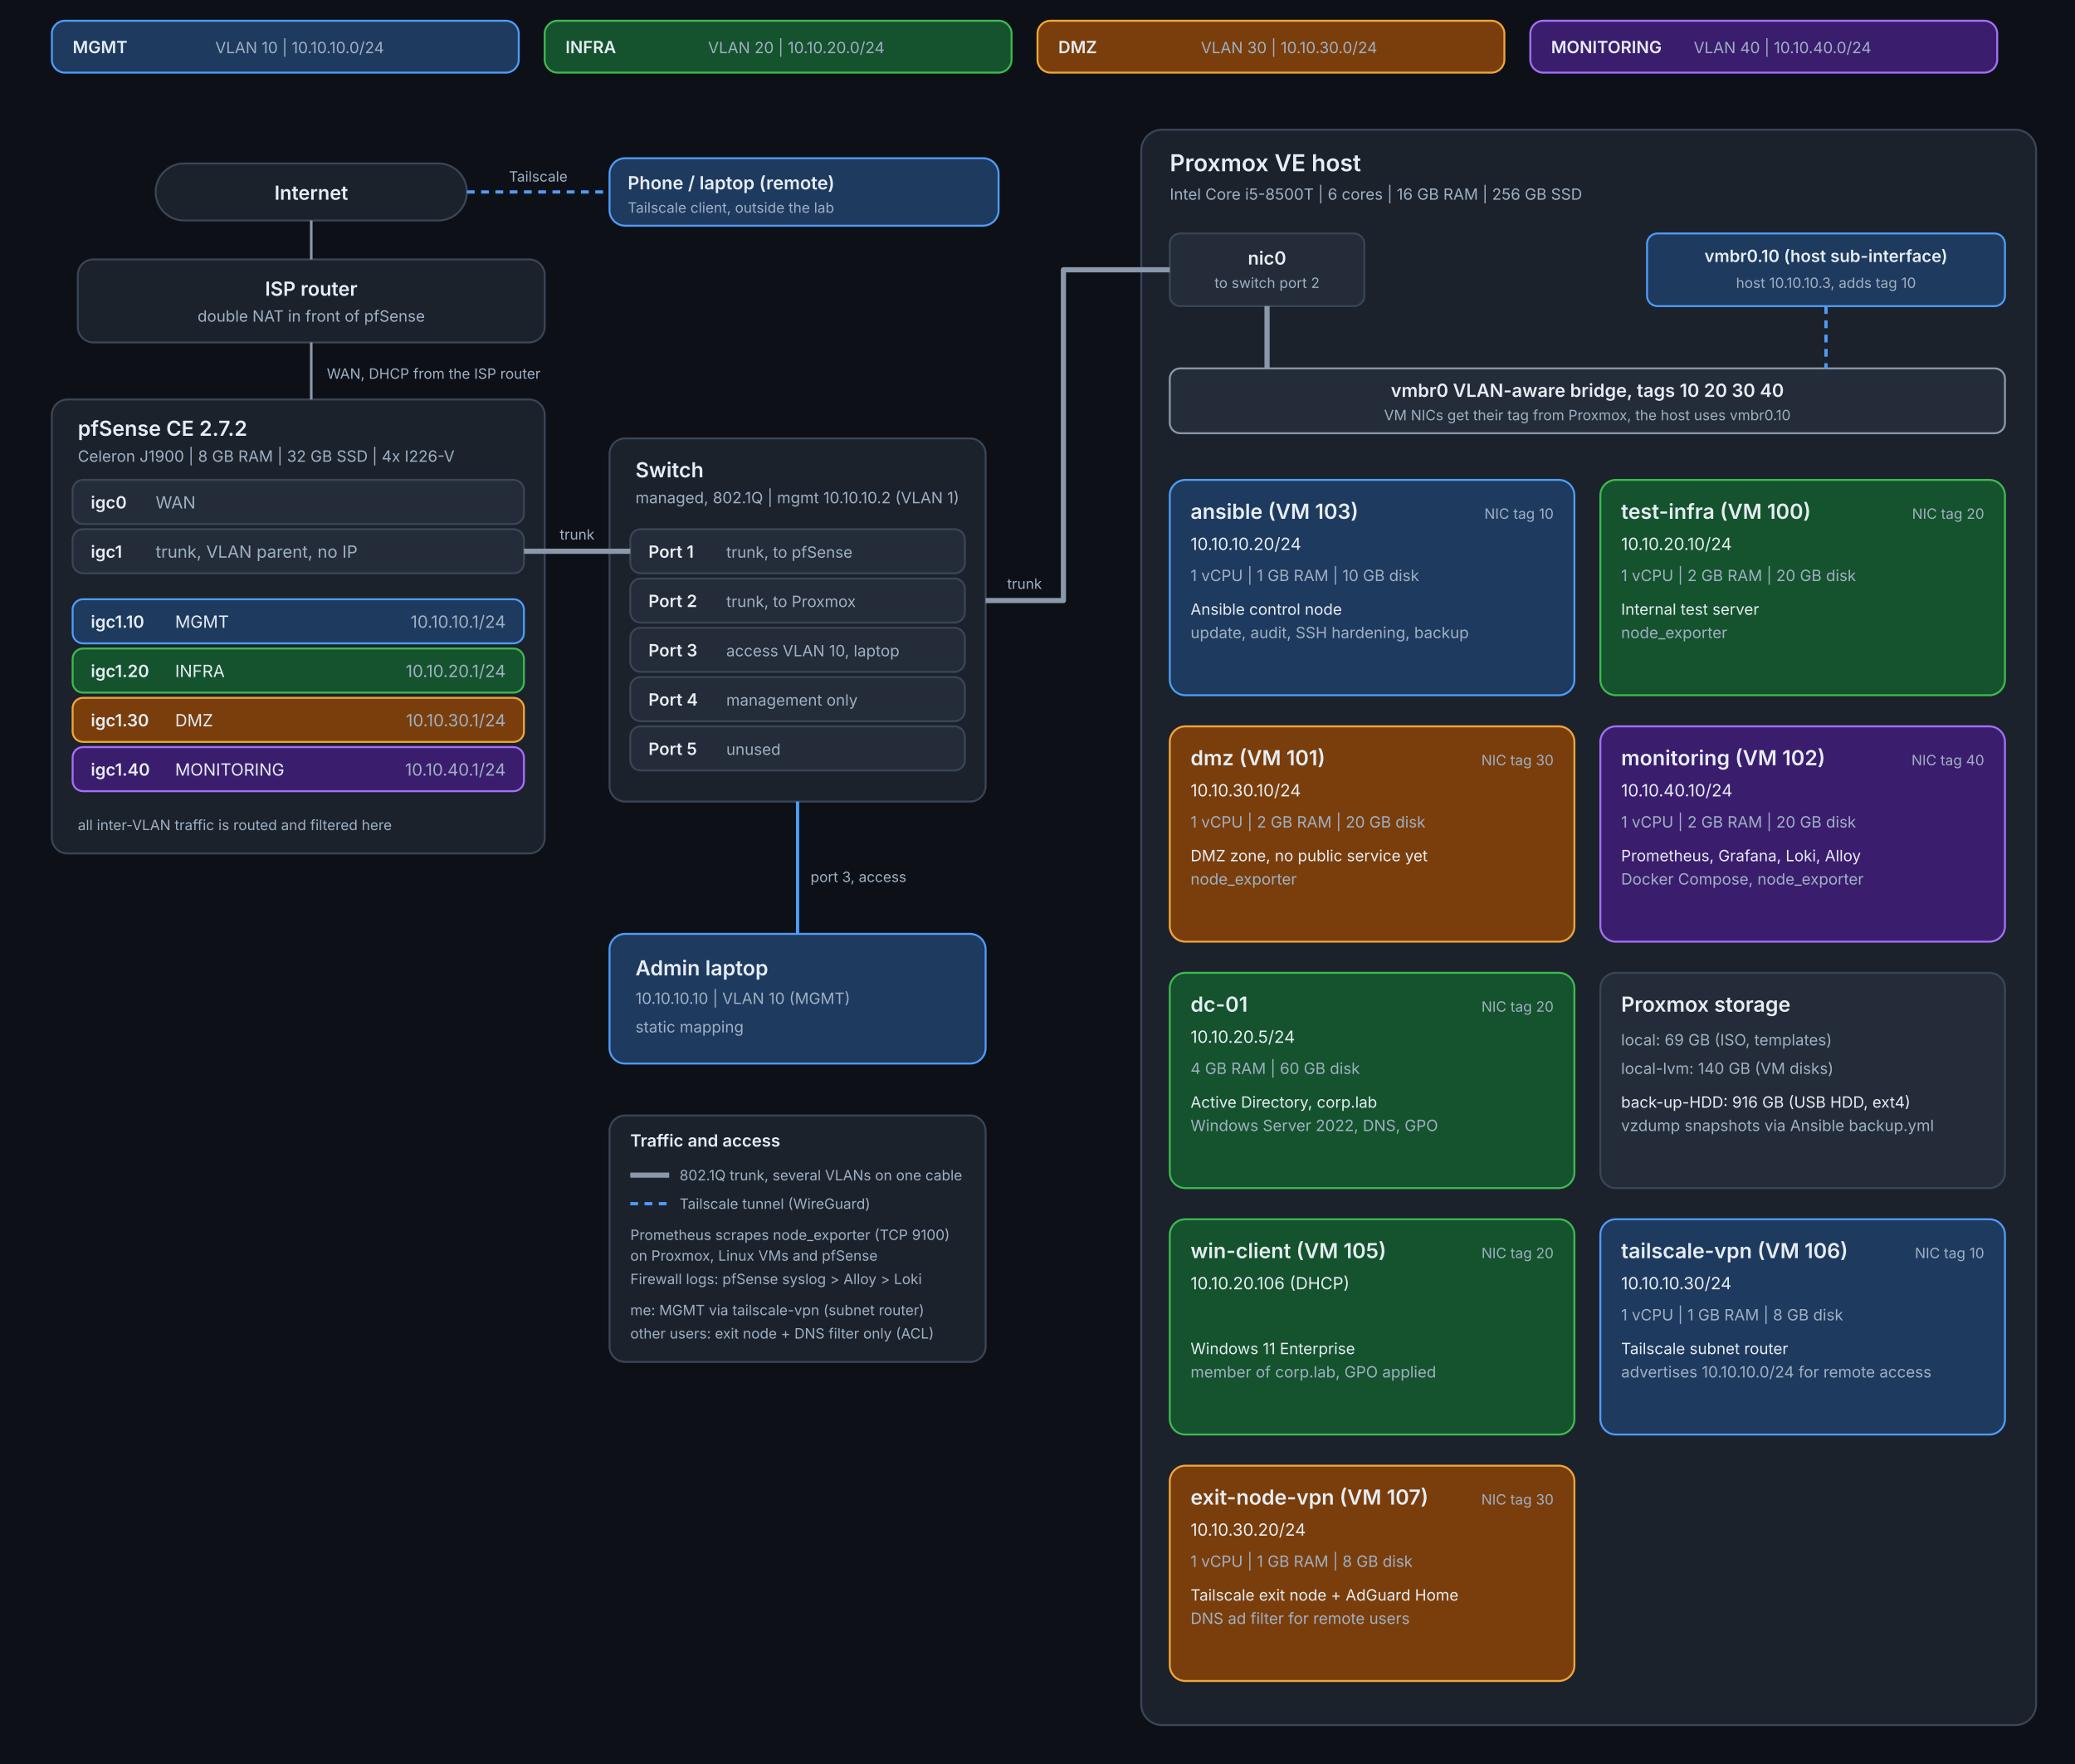
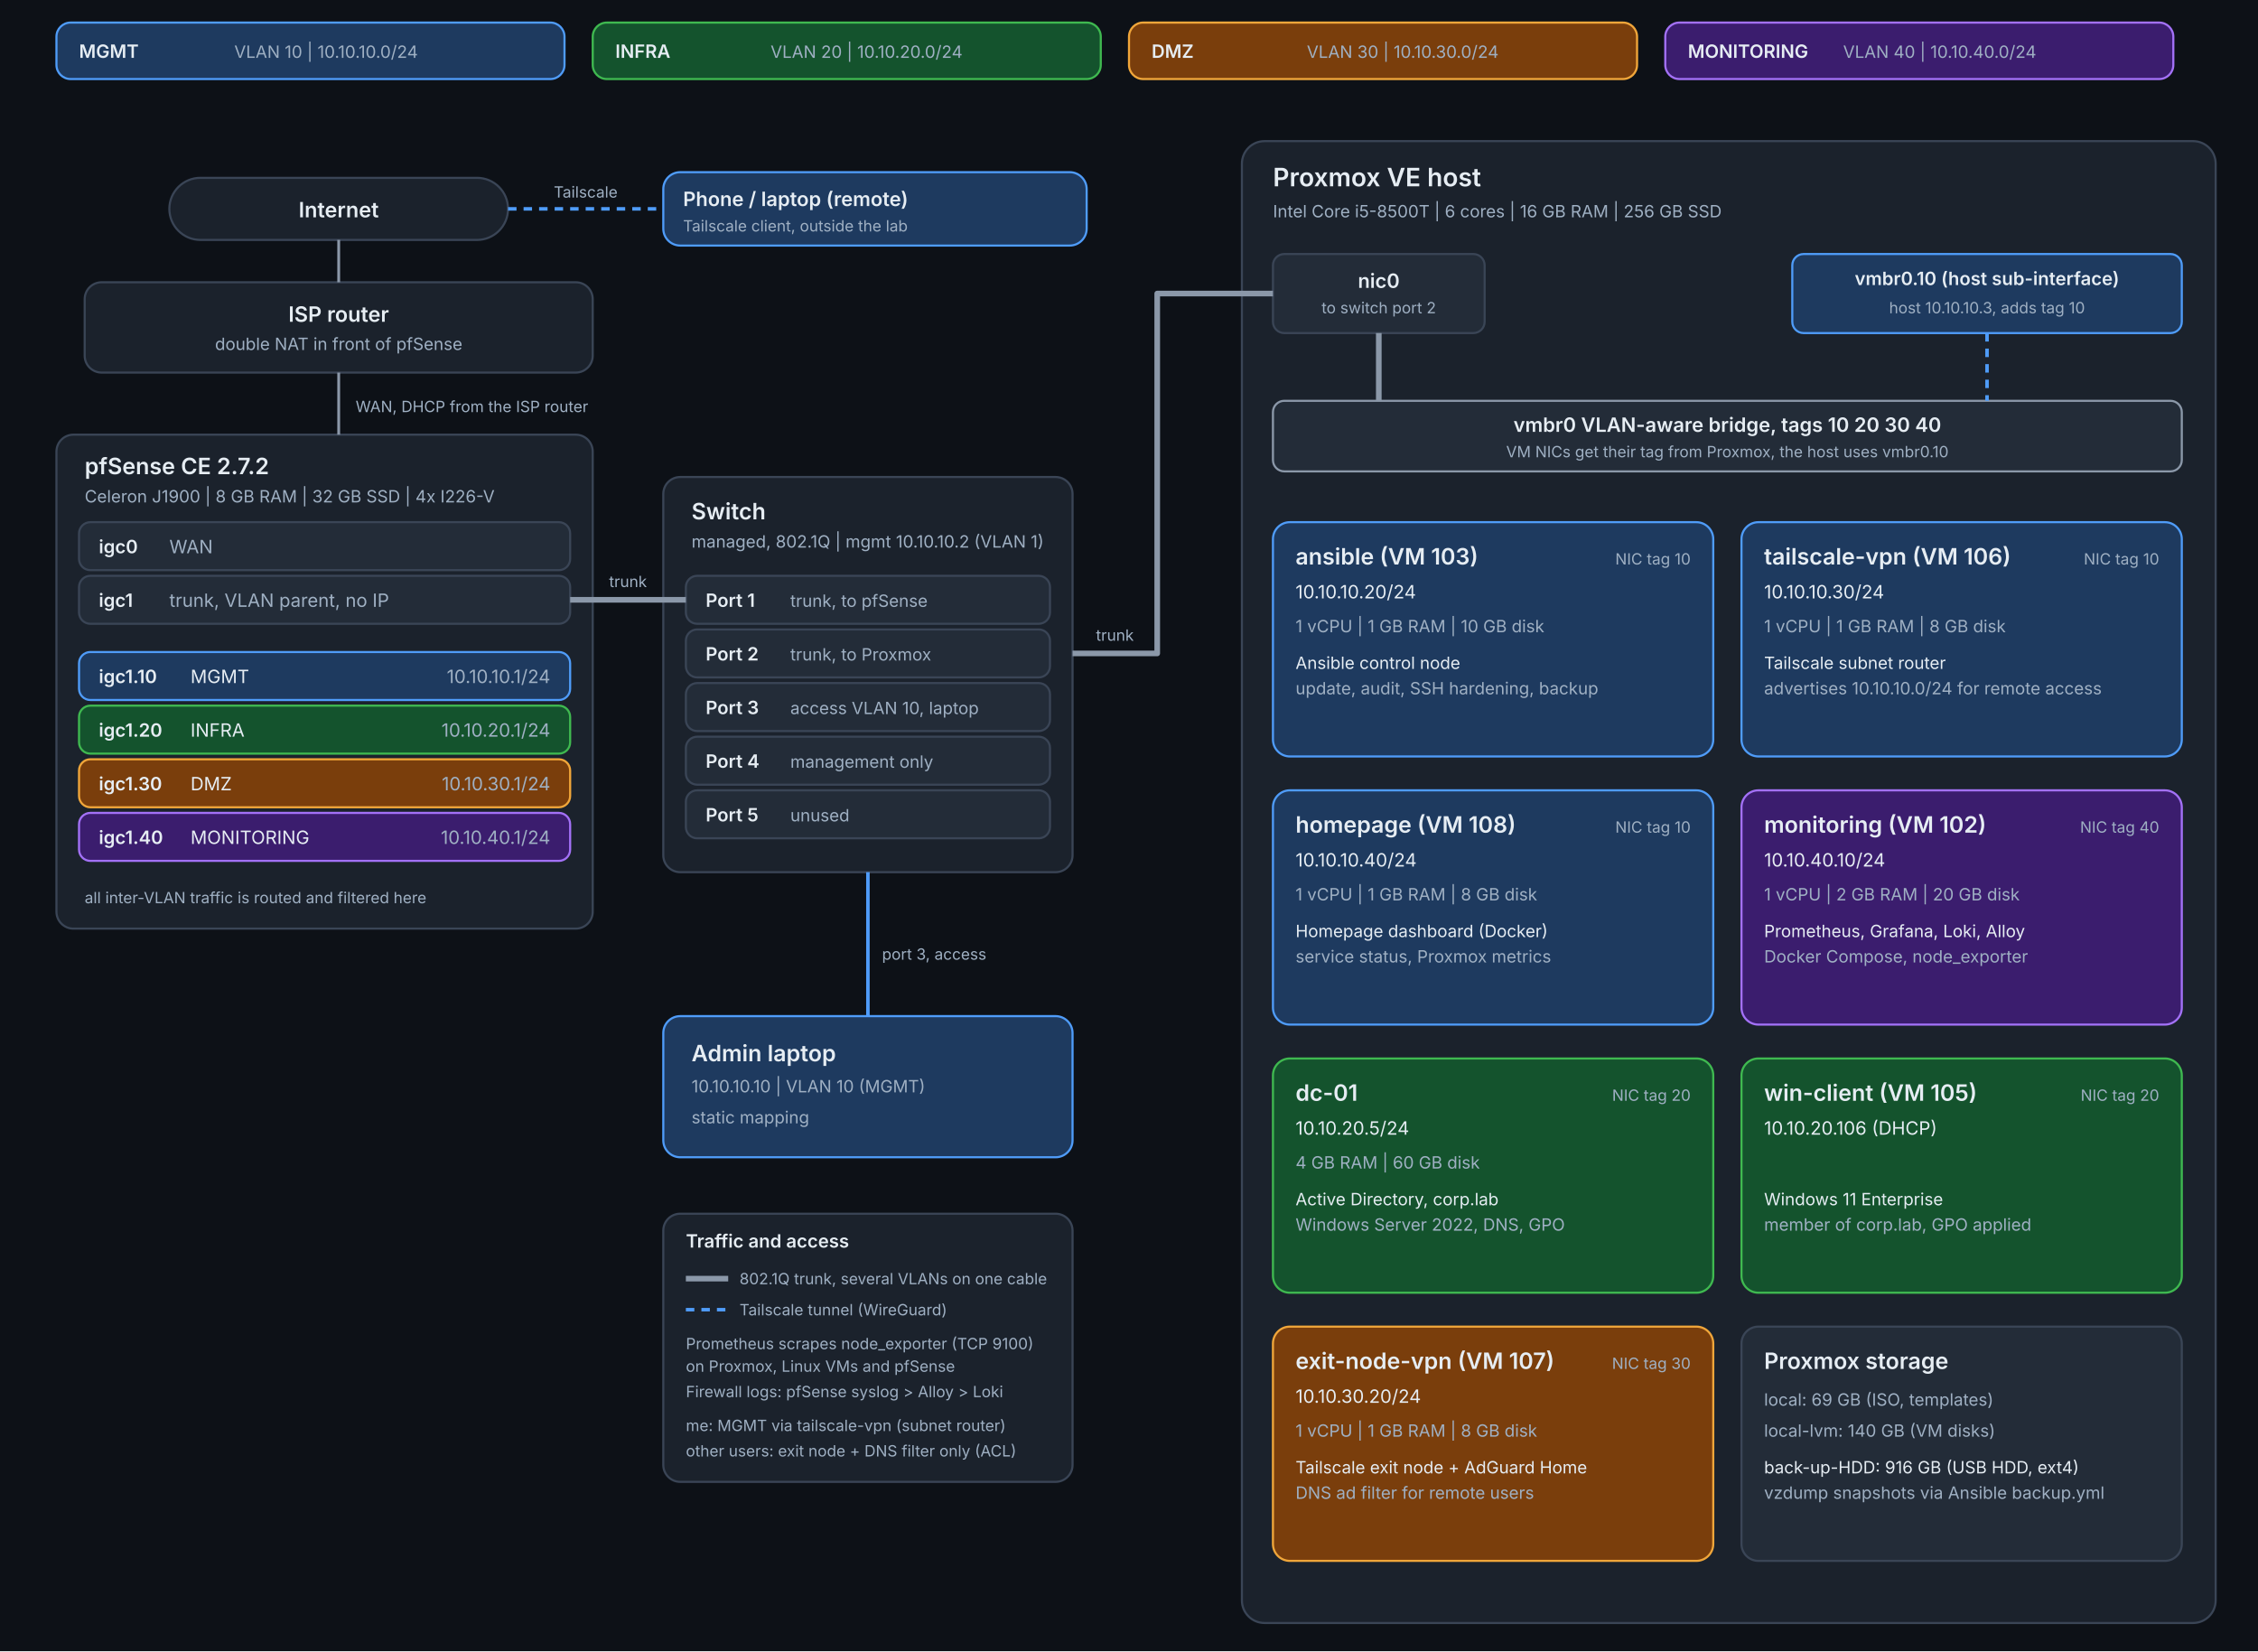
- <svg xmlns="http://www.w3.org/2000/svg" width="1600" height="1360" viewBox="0 0 1600 1360">
-   <rect width="1600" height="1360" fill="#0d1117" />
+ <svg xmlns="http://www.w3.org/2000/svg" width="1600" height="1170" viewBox="0 0 1600 1170">
+   <rect width="1600" height="1170" fill="#0d1117" />
  <rect x="40" y="16" width="360" height="40" rx="10" fill="#1e3a5f" stroke="#4f9cf9" stroke-width="1.5" />
  <text x="56" y="41" font-size="13" fill="#e6edf3" font-weight="600" text-anchor="start" font-family="Inter, Segoe UI, Helvetica, Arial, sans-serif">MGMT</text>
  <text x="166" y="41" font-size="12" fill="#9fb0c3" font-weight="400" text-anchor="start" font-family="Inter, Segoe UI, Helvetica, Arial, sans-serif">VLAN 10  |  10.10.10.0/24</text>
  <rect x="420" y="16" width="360" height="40" rx="10" fill="#14532d" stroke="#3fb950" stroke-width="1.5" />
  <text x="436" y="41" font-size="13" fill="#e6edf3" font-weight="600" text-anchor="start" font-family="Inter, Segoe UI, Helvetica, Arial, sans-serif">INFRA</text>
  <text x="546" y="41" font-size="12" fill="#9fb0c3" font-weight="400" text-anchor="start" font-family="Inter, Segoe UI, Helvetica, Arial, sans-serif">VLAN 20  |  10.10.20.0/24</text>
  <rect x="800" y="16" width="360" height="40" rx="10" fill="#7a3e0c" stroke="#f0a63a" stroke-width="1.5" />
  <text x="816" y="41" font-size="13" fill="#e6edf3" font-weight="600" text-anchor="start" font-family="Inter, Segoe UI, Helvetica, Arial, sans-serif">DMZ</text>
  <text x="926" y="41" font-size="12" fill="#9fb0c3" font-weight="400" text-anchor="start" font-family="Inter, Segoe UI, Helvetica, Arial, sans-serif">VLAN 30  |  10.10.30.0/24</text>
  <rect x="1180" y="16" width="360" height="40" rx="10" fill="#3b1d6e" stroke="#a371f7" stroke-width="1.5" />
  <text x="1196" y="41" font-size="13" fill="#e6edf3" font-weight="600" text-anchor="start" font-family="Inter, Segoe UI, Helvetica, Arial, sans-serif">MONITORING</text>
  <text x="1306" y="41" font-size="12" fill="#9fb0c3" font-weight="400" text-anchor="start" font-family="Inter, Segoe UI, Helvetica, Arial, sans-serif">VLAN 40  |  10.10.40.0/24</text>
  <g transform="translate(0,70)">
    <rect x="120" y="56" width="240" height="44" rx="22" fill="#1b222c" stroke="#3a4556" stroke-width="1.5" />
    <text x="240" y="84" font-size="15" fill="#e6edf3" font-weight="600" text-anchor="middle" font-family="Inter, Segoe UI, Helvetica, Arial, sans-serif">Internet</text>
    <rect x="60" y="130" width="360" height="64" rx="12" fill="#1b222c" stroke="#3a4556" stroke-width="1.5" />
    <text x="240" y="158" font-size="15" fill="#e6edf3" font-weight="600" text-anchor="middle" font-family="Inter, Segoe UI, Helvetica, Arial, sans-serif">ISP router</text>
    <text x="240" y="178" font-size="12" fill="#9fb0c3" font-weight="400" text-anchor="middle" font-family="Inter, Segoe UI, Helvetica, Arial, sans-serif">double NAT in front of pfSense</text>
    <polyline points="240,100 240,130" fill="none" stroke="#8b98a9" stroke-width="2" stroke-linejoin="round" />
    <rect x="470" y="52" width="300" height="52" rx="12" fill="#1e3a5f" stroke="#4f9cf9" stroke-width="1.5" />
    <text x="484" y="76" font-size="14" fill="#e6edf3" font-weight="600" text-anchor="start" font-family="Inter, Segoe UI, Helvetica, Arial, sans-serif">Phone / laptop (remote)</text>
    <text x="484" y="94" font-size="11" fill="#9fb0c3" font-weight="400" text-anchor="start" font-family="Inter, Segoe UI, Helvetica, Arial, sans-serif">Tailscale client, outside the lab</text>
    <polyline points="360,78 470,78" fill="none" stroke="#4f9cf9" stroke-width="2.5" stroke-linejoin="round" stroke-dasharray="6 5" />
    <text x="415" y="70" font-size="11" fill="#9fb0c3" font-weight="400" text-anchor="middle" font-family="Inter, Segoe UI, Helvetica, Arial, sans-serif">Tailscale</text>
    <rect x="40" y="238" width="380" height="350" rx="12" fill="#1b222c" stroke="#3a4556" stroke-width="1.5" />
    <text x="60" y="266" font-size="16" fill="#e6edf3" font-weight="600" text-anchor="start" font-family="Inter, Segoe UI, Helvetica, Arial, sans-serif">pfSense CE 2.7.2</text>
    <text x="60" y="286" font-size="12" fill="#9fb0c3" font-weight="400" text-anchor="start" font-family="Inter, Segoe UI, Helvetica, Arial, sans-serif">Celeron J1900 | 8 GB RAM | 32 GB SSD | 4x I226-V</text>
    <polyline points="240,194 240,238" fill="none" stroke="#8b98a9" stroke-width="2" stroke-linejoin="round" />
    <text x="252" y="222" font-size="11" fill="#9fb0c3" font-weight="400" text-anchor="start" font-family="Inter, Segoe UI, Helvetica, Arial, sans-serif">WAN, DHCP from the ISP router</text>
    <rect x="56" y="300" width="348" height="34" rx="8" fill="#232c38" stroke="#3a4556" stroke-width="1.5" />
    <text x="70" y="322" font-size="13" fill="#e6edf3" font-weight="600" text-anchor="start" font-family="Inter, Segoe UI, Helvetica, Arial, sans-serif">igc0</text>
    <text x="120" y="322" font-size="13" fill="#9fb0c3" font-weight="400" text-anchor="start" font-family="Inter, Segoe UI, Helvetica, Arial, sans-serif">WAN</text>
    <rect x="56" y="338" width="348" height="34" rx="8" fill="#232c38" stroke="#3a4556" stroke-width="1.5" />
    <text x="70" y="360" font-size="13" fill="#e6edf3" font-weight="600" text-anchor="start" font-family="Inter, Segoe UI, Helvetica, Arial, sans-serif">igc1</text>
    <text x="120" y="360" font-size="13" fill="#9fb0c3" font-weight="400" text-anchor="start" font-family="Inter, Segoe UI, Helvetica, Arial, sans-serif">trunk, VLAN parent, no IP</text>
    <rect x="56" y="392" width="348" height="34" rx="8" fill="#1e3a5f" stroke="#4f9cf9" stroke-width="1.5" />
    <text x="70" y="414" font-size="13" fill="#e6edf3" font-weight="600" text-anchor="start" font-family="Inter, Segoe UI, Helvetica, Arial, sans-serif">igc1.10</text>
    <text x="135" y="414" font-size="13" fill="#e6edf3" font-weight="400" text-anchor="start" font-family="Inter, Segoe UI, Helvetica, Arial, sans-serif">MGMT</text>
    <text x="390" y="414" font-size="13" fill="#9fb0c3" font-weight="400" text-anchor="end" font-family="Inter, Segoe UI, Helvetica, Arial, sans-serif">10.10.10.1/24</text>
    <rect x="56" y="430" width="348" height="34" rx="8" fill="#14532d" stroke="#3fb950" stroke-width="1.5" />
    <text x="70" y="452" font-size="13" fill="#e6edf3" font-weight="600" text-anchor="start" font-family="Inter, Segoe UI, Helvetica, Arial, sans-serif">igc1.20</text>
    <text x="135" y="452" font-size="13" fill="#e6edf3" font-weight="400" text-anchor="start" font-family="Inter, Segoe UI, Helvetica, Arial, sans-serif">INFRA</text>
    <text x="390" y="452" font-size="13" fill="#9fb0c3" font-weight="400" text-anchor="end" font-family="Inter, Segoe UI, Helvetica, Arial, sans-serif">10.10.20.1/24</text>
    <rect x="56" y="468" width="348" height="34" rx="8" fill="#7a3e0c" stroke="#f0a63a" stroke-width="1.5" />
    <text x="70" y="490" font-size="13" fill="#e6edf3" font-weight="600" text-anchor="start" font-family="Inter, Segoe UI, Helvetica, Arial, sans-serif">igc1.30</text>
    <text x="135" y="490" font-size="13" fill="#e6edf3" font-weight="400" text-anchor="start" font-family="Inter, Segoe UI, Helvetica, Arial, sans-serif">DMZ</text>
    <text x="390" y="490" font-size="13" fill="#9fb0c3" font-weight="400" text-anchor="end" font-family="Inter, Segoe UI, Helvetica, Arial, sans-serif">10.10.30.1/24</text>
    <rect x="56" y="506" width="348" height="34" rx="8" fill="#3b1d6e" stroke="#a371f7" stroke-width="1.5" />
    <text x="70" y="528" font-size="13" fill="#e6edf3" font-weight="600" text-anchor="start" font-family="Inter, Segoe UI, Helvetica, Arial, sans-serif">igc1.40</text>
    <text x="135" y="528" font-size="13" fill="#e6edf3" font-weight="400" text-anchor="start" font-family="Inter, Segoe UI, Helvetica, Arial, sans-serif">MONITORING</text>
    <text x="390" y="528" font-size="13" fill="#9fb0c3" font-weight="400" text-anchor="end" font-family="Inter, Segoe UI, Helvetica, Arial, sans-serif">10.10.40.1/24</text>
    <text x="60" y="570" font-size="11" fill="#9fb0c3" font-weight="400" text-anchor="start" font-family="Inter, Segoe UI, Helvetica, Arial, sans-serif">all inter-VLAN traffic is routed and filtered here</text>
    <rect x="470" y="268" width="290" height="280" rx="12" fill="#1b222c" stroke="#3a4556" stroke-width="1.5" />
    <text x="490" y="298" font-size="16" fill="#e6edf3" font-weight="600" text-anchor="start" font-family="Inter, Segoe UI, Helvetica, Arial, sans-serif">Switch</text>
    <text x="490" y="318" font-size="12" fill="#9fb0c3" font-weight="400" text-anchor="start" font-family="Inter, Segoe UI, Helvetica, Arial, sans-serif">managed, 802.1Q | mgmt 10.10.10.2 (VLAN 1)</text>
    <rect x="486" y="338" width="258" height="34" rx="8" fill="#232c38" stroke="#3a4556" stroke-width="1.5" />
    <text x="500" y="360" font-size="13" fill="#e6edf3" font-weight="600" text-anchor="start" font-family="Inter, Segoe UI, Helvetica, Arial, sans-serif">Port 1</text>
    <text x="560" y="360" font-size="12" fill="#9fb0c3" font-weight="400" text-anchor="start" font-family="Inter, Segoe UI, Helvetica, Arial, sans-serif">trunk, to pfSense</text>
    <rect x="486" y="376" width="258" height="34" rx="8" fill="#232c38" stroke="#3a4556" stroke-width="1.5" />
    <text x="500" y="398" font-size="13" fill="#e6edf3" font-weight="600" text-anchor="start" font-family="Inter, Segoe UI, Helvetica, Arial, sans-serif">Port 2</text>
    <text x="560" y="398" font-size="12" fill="#9fb0c3" font-weight="400" text-anchor="start" font-family="Inter, Segoe UI, Helvetica, Arial, sans-serif">trunk, to Proxmox</text>
    <rect x="486" y="414" width="258" height="34" rx="8" fill="#232c38" stroke="#3a4556" stroke-width="1.5" />
    <text x="500" y="436" font-size="13" fill="#e6edf3" font-weight="600" text-anchor="start" font-family="Inter, Segoe UI, Helvetica, Arial, sans-serif">Port 3</text>
    <text x="560" y="436" font-size="12" fill="#9fb0c3" font-weight="400" text-anchor="start" font-family="Inter, Segoe UI, Helvetica, Arial, sans-serif">access VLAN 10, laptop</text>
    <rect x="486" y="452" width="258" height="34" rx="8" fill="#232c38" stroke="#3a4556" stroke-width="1.5" />
    <text x="500" y="474" font-size="13" fill="#e6edf3" font-weight="600" text-anchor="start" font-family="Inter, Segoe UI, Helvetica, Arial, sans-serif">Port 4</text>
    <text x="560" y="474" font-size="12" fill="#9fb0c3" font-weight="400" text-anchor="start" font-family="Inter, Segoe UI, Helvetica, Arial, sans-serif">management only</text>
    <rect x="486" y="490" width="258" height="34" rx="8" fill="#232c38" stroke="#3a4556" stroke-width="1.5" />
    <text x="500" y="512" font-size="13" fill="#e6edf3" font-weight="600" text-anchor="start" font-family="Inter, Segoe UI, Helvetica, Arial, sans-serif">Port 5</text>
    <text x="560" y="512" font-size="12" fill="#9fb0c3" font-weight="400" text-anchor="start" font-family="Inter, Segoe UI, Helvetica, Arial, sans-serif">unused</text>
    <polyline points="404,355 486,355" fill="none" stroke="#8b98a9" stroke-width="4" stroke-linejoin="round" />
    <text x="445" y="346" font-size="11" fill="#9fb0c3" font-weight="400" text-anchor="middle" font-family="Inter, Segoe UI, Helvetica, Arial, sans-serif">trunk</text>
    <rect x="470" y="650" width="290" height="100" rx="12" fill="#1e3a5f" stroke="#4f9cf9" stroke-width="1.5" />
    <text x="490" y="682" font-size="16" fill="#e6edf3" font-weight="600" text-anchor="start" font-family="Inter, Segoe UI, Helvetica, Arial, sans-serif">Admin laptop</text>
    <text x="490" y="704" font-size="12" fill="#9fb0c3" font-weight="400" text-anchor="start" font-family="Inter, Segoe UI, Helvetica, Arial, sans-serif">10.10.10.10 | VLAN 10 (MGMT)</text>
    <text x="490" y="726" font-size="12" fill="#9fb0c3" font-weight="400" text-anchor="start" font-family="Inter, Segoe UI, Helvetica, Arial, sans-serif">static mapping</text>
    <polyline points="615,650 615,548" fill="none" stroke="#4f9cf9" stroke-width="2.5" stroke-linejoin="round" />
    <text x="625" y="610" font-size="11" fill="#9fb0c3" font-weight="400" text-anchor="start" font-family="Inter, Segoe UI, Helvetica, Arial, sans-serif">port 3, access</text>
    <rect x="470" y="790" width="290" height="190" rx="12" fill="#1b222c" stroke="#3a4556" stroke-width="1.5" />
    <text x="486" y="814" font-size="13" fill="#e6edf3" font-weight="600" text-anchor="start" font-family="Inter, Segoe UI, Helvetica, Arial, sans-serif">Traffic and access</text>
    <polyline points="486,836 516,836" fill="none" stroke="#8b98a9" stroke-width="4" stroke-linejoin="round" />
    <text x="524" y="840" font-size="11" fill="#9fb0c3" font-weight="400" text-anchor="start" font-family="Inter, Segoe UI, Helvetica, Arial, sans-serif">802.1Q trunk, several VLANs on one cable</text>
    <polyline points="486,858 516,858" fill="none" stroke="#4f9cf9" stroke-width="2.5" stroke-linejoin="round" stroke-dasharray="6 5" />
    <text x="524" y="862" font-size="11" fill="#9fb0c3" font-weight="400" text-anchor="start" font-family="Inter, Segoe UI, Helvetica, Arial, sans-serif">Tailscale tunnel (WireGuard)</text>
    <text x="486" y="886" font-size="11" fill="#9fb0c3" font-weight="400" text-anchor="start" font-family="Inter, Segoe UI, Helvetica, Arial, sans-serif">Prometheus scrapes node_exporter (TCP 9100)</text>
    <text x="486" y="902" font-size="11" fill="#9fb0c3" font-weight="400" text-anchor="start" font-family="Inter, Segoe UI, Helvetica, Arial, sans-serif">on Proxmox, Linux VMs and pfSense</text>
    <text x="486" y="920" font-size="11" fill="#9fb0c3" font-weight="400" text-anchor="start" font-family="Inter, Segoe UI, Helvetica, Arial, sans-serif">Firewall logs: pfSense syslog &gt; Alloy &gt; Loki</text>
    <text x="486" y="944" font-size="11" fill="#9fb0c3" font-weight="400" text-anchor="start" font-family="Inter, Segoe UI, Helvetica, Arial, sans-serif">me: MGMT via tailscale-vpn (subnet router)</text>
    <text x="486" y="962" font-size="11" fill="#9fb0c3" font-weight="400" text-anchor="start" font-family="Inter, Segoe UI, Helvetica, Arial, sans-serif">other users: exit node + DNS filter only (ACL)</text>
-     <rect x="880" y="30" width="690" height="1230" rx="16" fill="#1b222c" stroke="#3a4556" stroke-width="1.5" />
+     <rect x="880" y="30" width="690" height="1050" rx="16" fill="#1b222c" stroke="#3a4556" stroke-width="1.5" />
    <text x="902" y="62" font-size="18" fill="#e6edf3" font-weight="600" text-anchor="start" font-family="Inter, Segoe UI, Helvetica, Arial, sans-serif">Proxmox VE host</text>
    <text x="902" y="84" font-size="12" fill="#9fb0c3" font-weight="400" text-anchor="start" font-family="Inter, Segoe UI, Helvetica, Arial, sans-serif">Intel Core i5-8500T | 6 cores | 16 GB RAM | 256 GB SSD</text>
    <rect x="902" y="110" width="150" height="56" rx="8" fill="#232c38" stroke="#3a4556" stroke-width="1.5" />
    <text x="977" y="134" font-size="14" fill="#e6edf3" font-weight="600" text-anchor="middle" font-family="Inter, Segoe UI, Helvetica, Arial, sans-serif">nic0</text>
    <text x="977" y="152" font-size="11" fill="#9fb0c3" font-weight="400" text-anchor="middle" font-family="Inter, Segoe UI, Helvetica, Arial, sans-serif">to switch port 2</text>
    <rect x="1270" y="110" width="276" height="56" rx="8" fill="#1e3a5f" stroke="#4f9cf9" stroke-width="1.5" />
    <text x="1408" y="132" font-size="13" fill="#e6edf3" font-weight="600" text-anchor="middle" font-family="Inter, Segoe UI, Helvetica, Arial, sans-serif">vmbr0.10  (host sub-interface)</text>
    <text x="1408" y="152" font-size="11" fill="#9fb0c3" font-weight="400" text-anchor="middle" font-family="Inter, Segoe UI, Helvetica, Arial, sans-serif">host 10.10.10.3, adds tag 10</text>
    <rect x="902" y="214" width="644" height="50" rx="8" fill="#232c38" stroke="#8b98a9" stroke-width="1.5" />
    <text x="1224" y="236" font-size="14" fill="#e6edf3" font-weight="600" text-anchor="middle" font-family="Inter, Segoe UI, Helvetica, Arial, sans-serif">vmbr0   VLAN-aware bridge, tags 10 20 30 40</text>
    <text x="1224" y="254" font-size="11" fill="#9fb0c3" font-weight="400" text-anchor="middle" font-family="Inter, Segoe UI, Helvetica, Arial, sans-serif">VM NICs get their tag from Proxmox, the host uses vmbr0.10</text>
    <polyline points="977,166 977,214" fill="none" stroke="#8b98a9" stroke-width="4" stroke-linejoin="round" />
    <polyline points="1408,166 1408,214" fill="none" stroke="#4f9cf9" stroke-width="2.5" stroke-linejoin="round" stroke-dasharray="6 5" />
    <polyline points="760,393 820,393 820,138 902,138" fill="none" stroke="#8b98a9" stroke-width="4" stroke-linejoin="round" />
    <text x="790" y="384" font-size="11" fill="#9fb0c3" font-weight="400" text-anchor="middle" font-family="Inter, Segoe UI, Helvetica, Arial, sans-serif">trunk</text>
    <rect x="902" y="300" width="312" height="166" rx="12" fill="#1e3a5f" stroke="#4f9cf9" stroke-width="1.5" />
    <text x="918" y="330" font-size="16" fill="#e6edf3" font-weight="600" text-anchor="start" font-family="Inter, Segoe UI, Helvetica, Arial, sans-serif">ansible  (VM 103)</text>
    <text x="1198" y="330" font-size="11" fill="#9fb0c3" font-weight="400" text-anchor="end" font-family="Inter, Segoe UI, Helvetica, Arial, sans-serif">NIC tag 10</text>
    <text x="918" y="354" font-size="13" fill="#e6edf3" font-weight="400" text-anchor="start" font-family="Inter, Segoe UI, Helvetica, Arial, sans-serif">10.10.10.20/24</text>
    <text x="918" y="378" font-size="12" fill="#9fb0c3" font-weight="400" text-anchor="start" font-family="Inter, Segoe UI, Helvetica, Arial, sans-serif">1 vCPU  |  1 GB RAM  |  10 GB disk</text>
    <text x="918" y="404" font-size="12" fill="#e6edf3" font-weight="400" text-anchor="start" font-family="Inter, Segoe UI, Helvetica, Arial, sans-serif">Ansible control node</text>
    <text x="918" y="422" font-size="12" fill="#9fb0c3" font-weight="400" text-anchor="start" font-family="Inter, Segoe UI, Helvetica, Arial, sans-serif">update, audit, SSH hardening, backup</text>
-     <rect x="1234" y="300" width="312" height="166" rx="12" fill="#14532d" stroke="#3fb950" stroke-width="1.5" />
-     <text x="1250" y="330" font-size="16" fill="#e6edf3" font-weight="600" text-anchor="start" font-family="Inter, Segoe UI, Helvetica, Arial, sans-serif">test-infra  (VM 100)</text>
-     <text x="1530" y="330" font-size="11" fill="#9fb0c3" font-weight="400" text-anchor="end" font-family="Inter, Segoe UI, Helvetica, Arial, sans-serif">NIC tag 20</text>
-     <text x="1250" y="354" font-size="13" fill="#e6edf3" font-weight="400" text-anchor="start" font-family="Inter, Segoe UI, Helvetica, Arial, sans-serif">10.10.20.10/24</text>
-     <text x="1250" y="378" font-size="12" fill="#9fb0c3" font-weight="400" text-anchor="start" font-family="Inter, Segoe UI, Helvetica, Arial, sans-serif">1 vCPU  |  2 GB RAM  |  20 GB disk</text>
-     <text x="1250" y="404" font-size="12" fill="#e6edf3" font-weight="400" text-anchor="start" font-family="Inter, Segoe UI, Helvetica, Arial, sans-serif">Internal test server</text>
-     <text x="1250" y="422" font-size="12" fill="#9fb0c3" font-weight="400" text-anchor="start" font-family="Inter, Segoe UI, Helvetica, Arial, sans-serif">node_exporter</text>
-     <rect x="902" y="490" width="312" height="166" rx="12" fill="#7a3e0c" stroke="#f0a63a" stroke-width="1.5" />
-     <text x="918" y="520" font-size="16" fill="#e6edf3" font-weight="600" text-anchor="start" font-family="Inter, Segoe UI, Helvetica, Arial, sans-serif">dmz  (VM 101)</text>
-     <text x="1198" y="520" font-size="11" fill="#9fb0c3" font-weight="400" text-anchor="end" font-family="Inter, Segoe UI, Helvetica, Arial, sans-serif">NIC tag 30</text>
-     <text x="918" y="544" font-size="13" fill="#e6edf3" font-weight="400" text-anchor="start" font-family="Inter, Segoe UI, Helvetica, Arial, sans-serif">10.10.30.10/24</text>
-     <text x="918" y="568" font-size="12" fill="#9fb0c3" font-weight="400" text-anchor="start" font-family="Inter, Segoe UI, Helvetica, Arial, sans-serif">1 vCPU  |  2 GB RAM  |  20 GB disk</text>
-     <text x="918" y="594" font-size="12" fill="#e6edf3" font-weight="400" text-anchor="start" font-family="Inter, Segoe UI, Helvetica, Arial, sans-serif">DMZ zone, no public service yet</text>
-     <text x="918" y="612" font-size="12" fill="#9fb0c3" font-weight="400" text-anchor="start" font-family="Inter, Segoe UI, Helvetica, Arial, sans-serif">node_exporter</text>
+     <rect x="1234" y="300" width="312" height="166" rx="12" fill="#1e3a5f" stroke="#4f9cf9" stroke-width="1.5" />
+     <text x="1250" y="330" font-size="16" fill="#e6edf3" font-weight="600" text-anchor="start" font-family="Inter, Segoe UI, Helvetica, Arial, sans-serif">tailscale-vpn  (VM 106)</text>
+     <text x="1530" y="330" font-size="11" fill="#9fb0c3" font-weight="400" text-anchor="end" font-family="Inter, Segoe UI, Helvetica, Arial, sans-serif">NIC tag 10</text>
+     <text x="1250" y="354" font-size="13" fill="#e6edf3" font-weight="400" text-anchor="start" font-family="Inter, Segoe UI, Helvetica, Arial, sans-serif">10.10.10.30/24</text>
+     <text x="1250" y="378" font-size="12" fill="#9fb0c3" font-weight="400" text-anchor="start" font-family="Inter, Segoe UI, Helvetica, Arial, sans-serif">1 vCPU  |  1 GB RAM  |  8 GB disk</text>
+     <text x="1250" y="404" font-size="12" fill="#e6edf3" font-weight="400" text-anchor="start" font-family="Inter, Segoe UI, Helvetica, Arial, sans-serif">Tailscale subnet router</text>
+     <text x="1250" y="422" font-size="12" fill="#9fb0c3" font-weight="400" text-anchor="start" font-family="Inter, Segoe UI, Helvetica, Arial, sans-serif">advertises 10.10.10.0/24 for remote access</text>
+     <rect x="902" y="490" width="312" height="166" rx="12" fill="#1e3a5f" stroke="#4f9cf9" stroke-width="1.5" />
+     <text x="918" y="520" font-size="16" fill="#e6edf3" font-weight="600" text-anchor="start" font-family="Inter, Segoe UI, Helvetica, Arial, sans-serif">homepage  (VM 108)</text>
+     <text x="1198" y="520" font-size="11" fill="#9fb0c3" font-weight="400" text-anchor="end" font-family="Inter, Segoe UI, Helvetica, Arial, sans-serif">NIC tag 10</text>
+     <text x="918" y="544" font-size="13" fill="#e6edf3" font-weight="400" text-anchor="start" font-family="Inter, Segoe UI, Helvetica, Arial, sans-serif">10.10.10.40/24</text>
+     <text x="918" y="568" font-size="12" fill="#9fb0c3" font-weight="400" text-anchor="start" font-family="Inter, Segoe UI, Helvetica, Arial, sans-serif">1 vCPU  |  1 GB RAM  |  8 GB disk</text>
+     <text x="918" y="594" font-size="12" fill="#e6edf3" font-weight="400" text-anchor="start" font-family="Inter, Segoe UI, Helvetica, Arial, sans-serif">Homepage dashboard (Docker)</text>
+     <text x="918" y="612" font-size="12" fill="#9fb0c3" font-weight="400" text-anchor="start" font-family="Inter, Segoe UI, Helvetica, Arial, sans-serif">service status, Proxmox metrics</text>
    <rect x="1234" y="490" width="312" height="166" rx="12" fill="#3b1d6e" stroke="#a371f7" stroke-width="1.5" />
    <text x="1250" y="520" font-size="16" fill="#e6edf3" font-weight="600" text-anchor="start" font-family="Inter, Segoe UI, Helvetica, Arial, sans-serif">monitoring  (VM 102)</text>
    <text x="1530" y="520" font-size="11" fill="#9fb0c3" font-weight="400" text-anchor="end" font-family="Inter, Segoe UI, Helvetica, Arial, sans-serif">NIC tag 40</text>
    <text x="1250" y="544" font-size="13" fill="#e6edf3" font-weight="400" text-anchor="start" font-family="Inter, Segoe UI, Helvetica, Arial, sans-serif">10.10.40.10/24</text>
    <text x="1250" y="568" font-size="12" fill="#9fb0c3" font-weight="400" text-anchor="start" font-family="Inter, Segoe UI, Helvetica, Arial, sans-serif">1 vCPU  |  2 GB RAM  |  20 GB disk</text>
    <text x="1250" y="594" font-size="12" fill="#e6edf3" font-weight="400" text-anchor="start" font-family="Inter, Segoe UI, Helvetica, Arial, sans-serif">Prometheus, Grafana, Loki, Alloy</text>
    <text x="1250" y="612" font-size="12" fill="#9fb0c3" font-weight="400" text-anchor="start" font-family="Inter, Segoe UI, Helvetica, Arial, sans-serif">Docker Compose, node_exporter</text>
    <rect x="902" y="680" width="312" height="166" rx="12" fill="#14532d" stroke="#3fb950" stroke-width="1.5" />
    <text x="918" y="710" font-size="16" fill="#e6edf3" font-weight="600" text-anchor="start" font-family="Inter, Segoe UI, Helvetica, Arial, sans-serif">dc-01</text>
    <text x="1198" y="710" font-size="11" fill="#9fb0c3" font-weight="400" text-anchor="end" font-family="Inter, Segoe UI, Helvetica, Arial, sans-serif">NIC tag 20</text>
    <text x="918" y="734" font-size="13" fill="#e6edf3" font-weight="400" text-anchor="start" font-family="Inter, Segoe UI, Helvetica, Arial, sans-serif">10.10.20.5/24</text>
    <text x="918" y="758" font-size="12" fill="#9fb0c3" font-weight="400" text-anchor="start" font-family="Inter, Segoe UI, Helvetica, Arial, sans-serif">4 GB RAM  |  60 GB disk</text>
    <text x="918" y="784" font-size="12" fill="#e6edf3" font-weight="400" text-anchor="start" font-family="Inter, Segoe UI, Helvetica, Arial, sans-serif">Active Directory, corp.lab</text>
    <text x="918" y="802" font-size="12" fill="#9fb0c3" font-weight="400" text-anchor="start" font-family="Inter, Segoe UI, Helvetica, Arial, sans-serif">Windows Server 2022, DNS, GPO</text>
-     <rect x="902" y="870" width="312" height="166" rx="12" fill="#14532d" stroke="#3fb950" stroke-width="1.5" />
-     <text x="918" y="900" font-size="16" fill="#e6edf3" font-weight="600" text-anchor="start" font-family="Inter, Segoe UI, Helvetica, Arial, sans-serif">win-client  (VM 105)</text>
-     <text x="1198" y="900" font-size="11" fill="#9fb0c3" font-weight="400" text-anchor="end" font-family="Inter, Segoe UI, Helvetica, Arial, sans-serif">NIC tag 20</text>
-     <text x="918" y="924" font-size="13" fill="#e6edf3" font-weight="400" text-anchor="start" font-family="Inter, Segoe UI, Helvetica, Arial, sans-serif">10.10.20.106 (DHCP)</text>
-     <text x="918" y="974" font-size="12" fill="#e6edf3" font-weight="400" text-anchor="start" font-family="Inter, Segoe UI, Helvetica, Arial, sans-serif">Windows 11 Enterprise</text>
-     <text x="918" y="992" font-size="12" fill="#9fb0c3" font-weight="400" text-anchor="start" font-family="Inter, Segoe UI, Helvetica, Arial, sans-serif">member of corp.lab, GPO applied</text>
-     <rect x="1234" y="870" width="312" height="166" rx="12" fill="#1e3a5f" stroke="#4f9cf9" stroke-width="1.5" />
-     <text x="1250" y="900" font-size="16" fill="#e6edf3" font-weight="600" text-anchor="start" font-family="Inter, Segoe UI, Helvetica, Arial, sans-serif">tailscale-vpn  (VM 106)</text>
-     <text x="1530" y="900" font-size="11" fill="#9fb0c3" font-weight="400" text-anchor="end" font-family="Inter, Segoe UI, Helvetica, Arial, sans-serif">NIC tag 10</text>
-     <text x="1250" y="924" font-size="13" fill="#e6edf3" font-weight="400" text-anchor="start" font-family="Inter, Segoe UI, Helvetica, Arial, sans-serif">10.10.10.30/24</text>
-     <text x="1250" y="948" font-size="12" fill="#9fb0c3" font-weight="400" text-anchor="start" font-family="Inter, Segoe UI, Helvetica, Arial, sans-serif">1 vCPU  |  1 GB RAM  |  8 GB disk</text>
-     <text x="1250" y="974" font-size="12" fill="#e6edf3" font-weight="400" text-anchor="start" font-family="Inter, Segoe UI, Helvetica, Arial, sans-serif">Tailscale subnet router</text>
-     <text x="1250" y="992" font-size="12" fill="#9fb0c3" font-weight="400" text-anchor="start" font-family="Inter, Segoe UI, Helvetica, Arial, sans-serif">advertises 10.10.10.0/24 for remote access</text>
-     <rect x="902" y="1060" width="312" height="166" rx="12" fill="#7a3e0c" stroke="#f0a63a" stroke-width="1.5" />
-     <text x="918" y="1090" font-size="16" fill="#e6edf3" font-weight="600" text-anchor="start" font-family="Inter, Segoe UI, Helvetica, Arial, sans-serif">exit-node-vpn  (VM 107)</text>
-     <text x="1198" y="1090" font-size="11" fill="#9fb0c3" font-weight="400" text-anchor="end" font-family="Inter, Segoe UI, Helvetica, Arial, sans-serif">NIC tag 30</text>
-     <text x="918" y="1114" font-size="13" fill="#e6edf3" font-weight="400" text-anchor="start" font-family="Inter, Segoe UI, Helvetica, Arial, sans-serif">10.10.30.20/24</text>
-     <text x="918" y="1138" font-size="12" fill="#9fb0c3" font-weight="400" text-anchor="start" font-family="Inter, Segoe UI, Helvetica, Arial, sans-serif">1 vCPU  |  1 GB RAM  |  8 GB disk</text>
-     <text x="918" y="1164" font-size="12" fill="#e6edf3" font-weight="400" text-anchor="start" font-family="Inter, Segoe UI, Helvetica, Arial, sans-serif">Tailscale exit node + AdGuard Home</text>
-     <text x="918" y="1182" font-size="12" fill="#9fb0c3" font-weight="400" text-anchor="start" font-family="Inter, Segoe UI, Helvetica, Arial, sans-serif">DNS ad filter for remote users</text>
-     <rect x="1234" y="680" width="312" height="166" rx="12" fill="#232c38" stroke="#3a4556" stroke-width="1.5" />
-     <text x="1250" y="710" font-size="16" fill="#e6edf3" font-weight="600" text-anchor="start" font-family="Inter, Segoe UI, Helvetica, Arial, sans-serif">Proxmox storage</text>
-     <text x="1250" y="736" font-size="12" fill="#9fb0c3" font-weight="400" text-anchor="start" font-family="Inter, Segoe UI, Helvetica, Arial, sans-serif">local: 69 GB (ISO, templates)</text>
-     <text x="1250" y="758" font-size="12" fill="#9fb0c3" font-weight="400" text-anchor="start" font-family="Inter, Segoe UI, Helvetica, Arial, sans-serif">local-lvm: 140 GB (VM disks)</text>
-     <text x="1250" y="784" font-size="12" fill="#e6edf3" font-weight="400" text-anchor="start" font-family="Inter, Segoe UI, Helvetica, Arial, sans-serif">back-up-HDD: 916 GB (USB HDD, ext4)</text>
-     <text x="1250" y="802" font-size="12" fill="#9fb0c3" font-weight="400" text-anchor="start" font-family="Inter, Segoe UI, Helvetica, Arial, sans-serif">vzdump snapshots via Ansible backup.yml</text>
+     <rect x="1234" y="680" width="312" height="166" rx="12" fill="#14532d" stroke="#3fb950" stroke-width="1.5" />
+     <text x="1250" y="710" font-size="16" fill="#e6edf3" font-weight="600" text-anchor="start" font-family="Inter, Segoe UI, Helvetica, Arial, sans-serif">win-client  (VM 105)</text>
+     <text x="1530" y="710" font-size="11" fill="#9fb0c3" font-weight="400" text-anchor="end" font-family="Inter, Segoe UI, Helvetica, Arial, sans-serif">NIC tag 20</text>
+     <text x="1250" y="734" font-size="13" fill="#e6edf3" font-weight="400" text-anchor="start" font-family="Inter, Segoe UI, Helvetica, Arial, sans-serif">10.10.20.106 (DHCP)</text>
+     <text x="1250" y="784" font-size="12" fill="#e6edf3" font-weight="400" text-anchor="start" font-family="Inter, Segoe UI, Helvetica, Arial, sans-serif">Windows 11 Enterprise</text>
+     <text x="1250" y="802" font-size="12" fill="#9fb0c3" font-weight="400" text-anchor="start" font-family="Inter, Segoe UI, Helvetica, Arial, sans-serif">member of corp.lab, GPO applied</text>
+     <rect x="902" y="870" width="312" height="166" rx="12" fill="#7a3e0c" stroke="#f0a63a" stroke-width="1.5" />
+     <text x="918" y="900" font-size="16" fill="#e6edf3" font-weight="600" text-anchor="start" font-family="Inter, Segoe UI, Helvetica, Arial, sans-serif">exit-node-vpn  (VM 107)</text>
+     <text x="1198" y="900" font-size="11" fill="#9fb0c3" font-weight="400" text-anchor="end" font-family="Inter, Segoe UI, Helvetica, Arial, sans-serif">NIC tag 30</text>
+     <text x="918" y="924" font-size="13" fill="#e6edf3" font-weight="400" text-anchor="start" font-family="Inter, Segoe UI, Helvetica, Arial, sans-serif">10.10.30.20/24</text>
+     <text x="918" y="948" font-size="12" fill="#9fb0c3" font-weight="400" text-anchor="start" font-family="Inter, Segoe UI, Helvetica, Arial, sans-serif">1 vCPU  |  1 GB RAM  |  8 GB disk</text>
+     <text x="918" y="974" font-size="12" fill="#e6edf3" font-weight="400" text-anchor="start" font-family="Inter, Segoe UI, Helvetica, Arial, sans-serif">Tailscale exit node + AdGuard Home</text>
+     <text x="918" y="992" font-size="12" fill="#9fb0c3" font-weight="400" text-anchor="start" font-family="Inter, Segoe UI, Helvetica, Arial, sans-serif">DNS ad filter for remote users</text>
+     <rect x="1234" y="870" width="312" height="166" rx="12" fill="#232c38" stroke="#3a4556" stroke-width="1.5" />
+     <text x="1250" y="900" font-size="16" fill="#e6edf3" font-weight="600" text-anchor="start" font-family="Inter, Segoe UI, Helvetica, Arial, sans-serif">Proxmox storage</text>
+     <text x="1250" y="926" font-size="12" fill="#9fb0c3" font-weight="400" text-anchor="start" font-family="Inter, Segoe UI, Helvetica, Arial, sans-serif">local: 69 GB (ISO, templates)</text>
+     <text x="1250" y="948" font-size="12" fill="#9fb0c3" font-weight="400" text-anchor="start" font-family="Inter, Segoe UI, Helvetica, Arial, sans-serif">local-lvm: 140 GB (VM disks)</text>
+     <text x="1250" y="974" font-size="12" fill="#e6edf3" font-weight="400" text-anchor="start" font-family="Inter, Segoe UI, Helvetica, Arial, sans-serif">back-up-HDD: 916 GB (USB HDD, ext4)</text>
+     <text x="1250" y="992" font-size="12" fill="#9fb0c3" font-weight="400" text-anchor="start" font-family="Inter, Segoe UI, Helvetica, Arial, sans-serif">vzdump snapshots via Ansible backup.yml</text>
  </g>
</svg>
